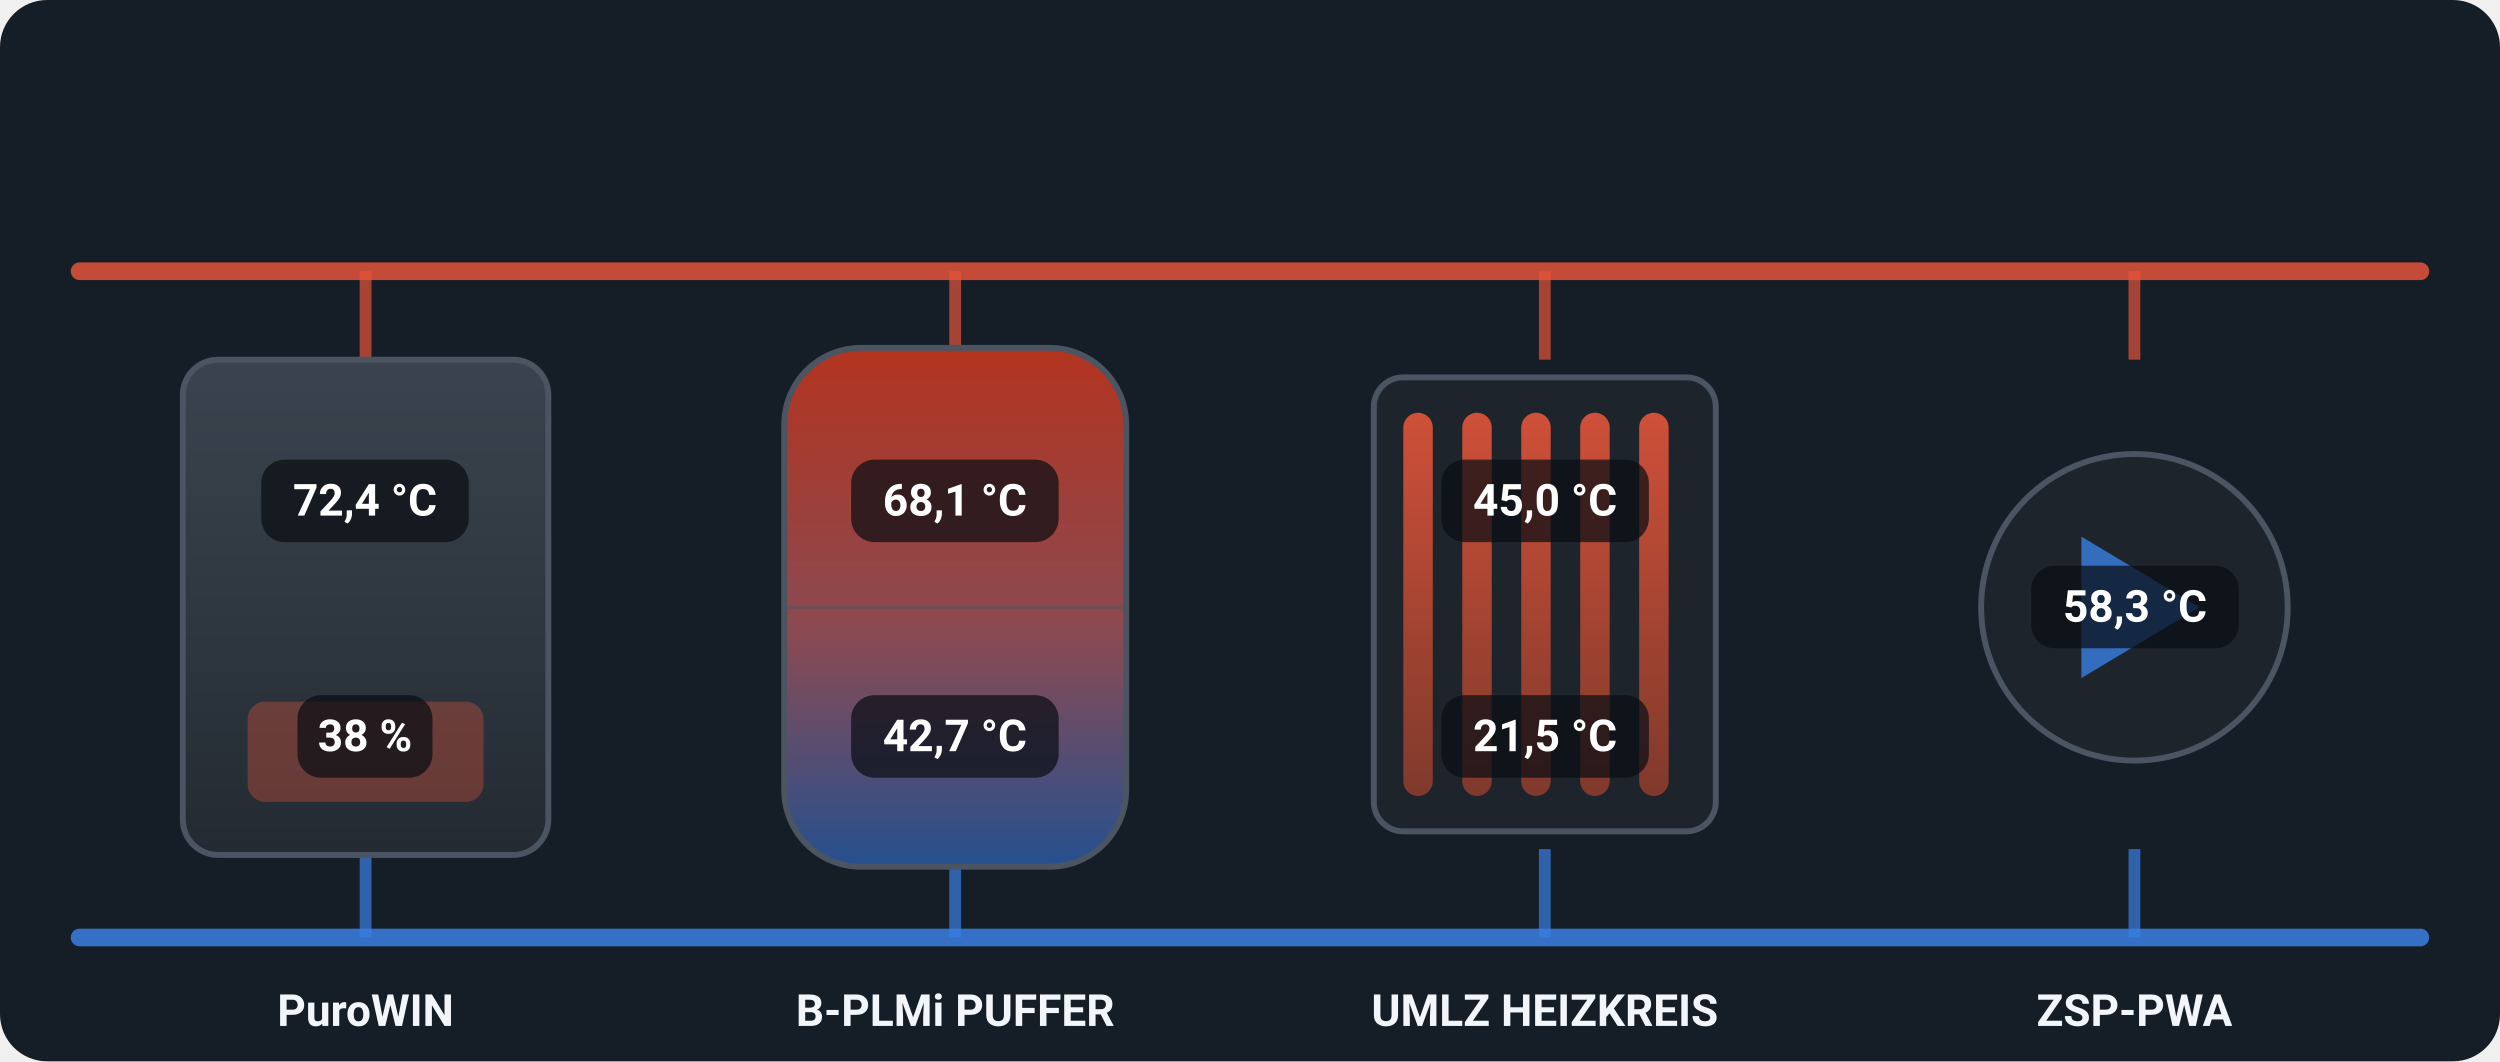
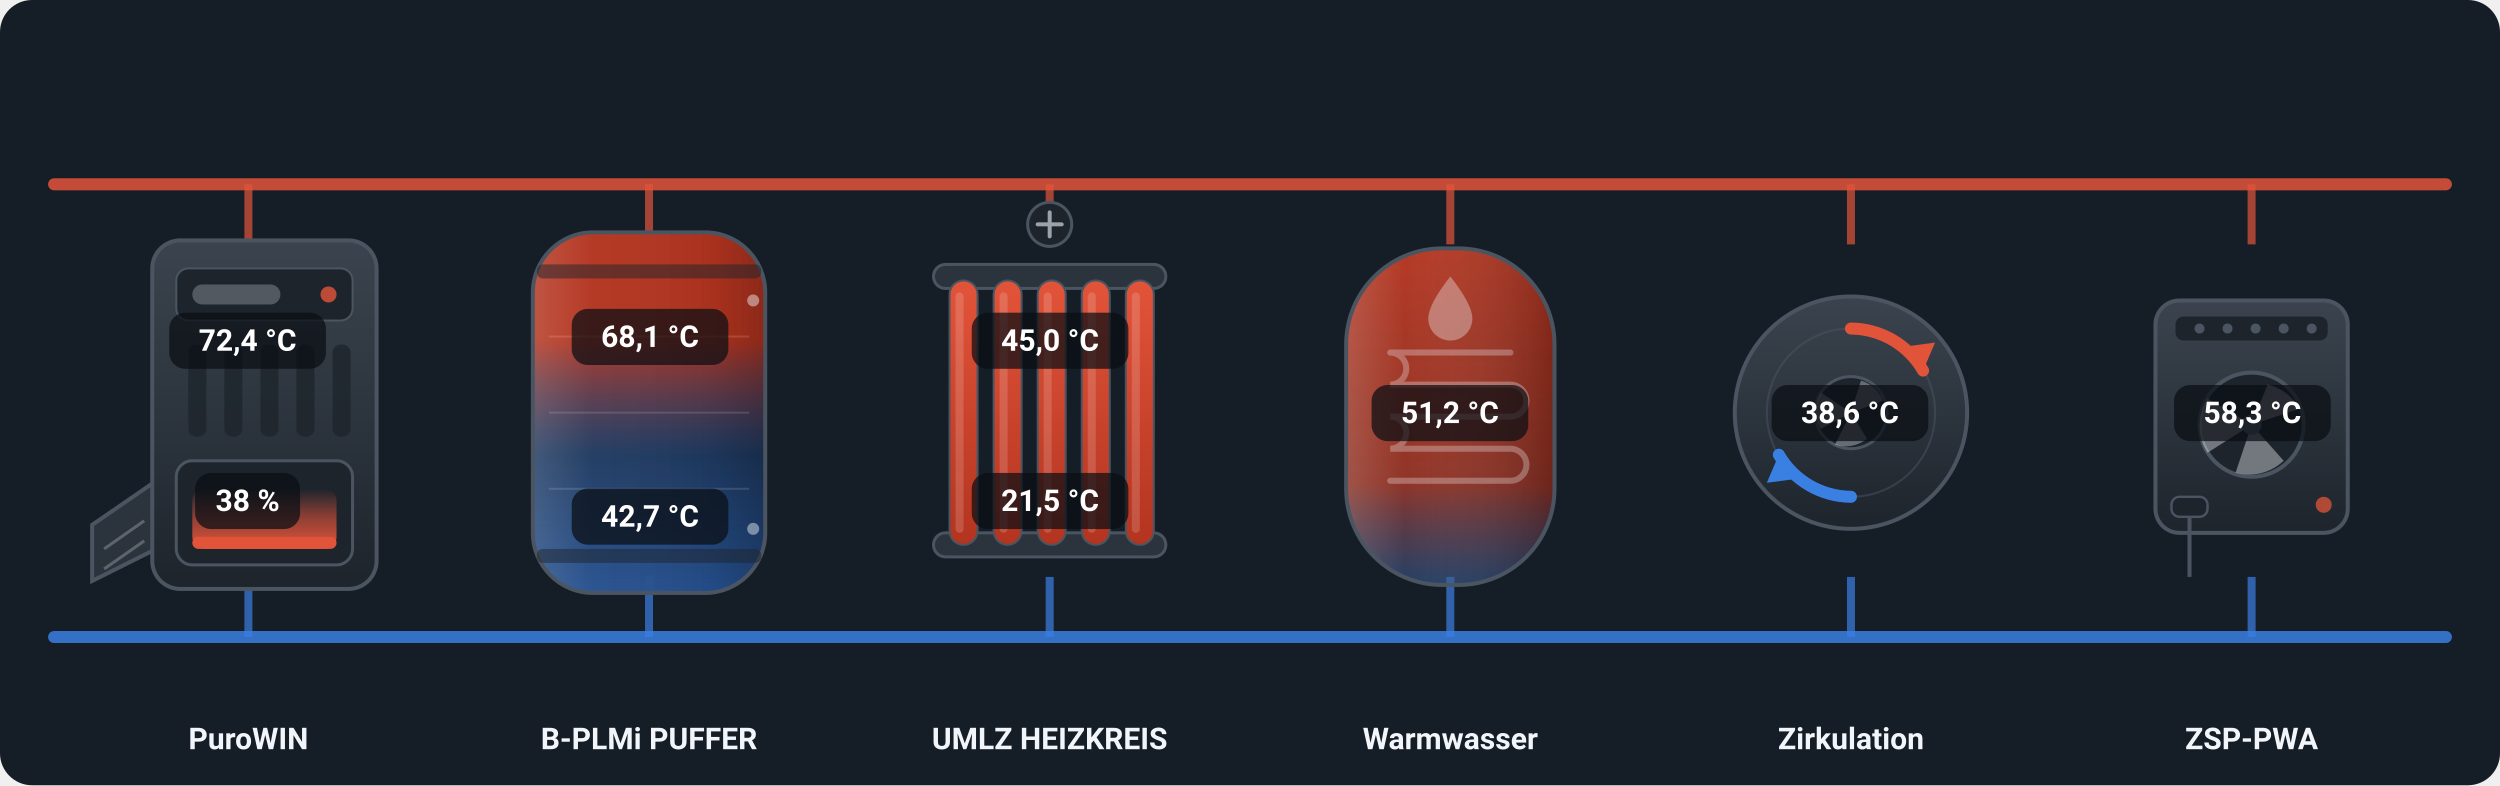
- <svg xmlns="http://www.w3.org/2000/svg" viewBox="0 0 848 360" width="848" height="360">
-   <defs>
-     <linearGradient id="schichtung" x1="0" y1="0" x2="0" y2="1">
-       <stop offset="0%" stop-color="#b3341f" />
-       <stop offset="55%" stop-color="#8a4a52" />
-       <stop offset="100%" stop-color="#25508f" />
-     </linearGradient>
-     <linearGradient id="kessel" x1="0" y1="0" x2="0" y2="1">
-       <stop offset="0%" stop-color="#3b444e" />
-       <stop offset="100%" stop-color="#232a32" />
-     </linearGradient>
-     <linearGradient id="warmwasser" x1="0" y1="0" x2="0" y2="1">
-       <stop offset="0%" stop-color="#b3341f" />
-       <stop offset="100%" stop-color="#6d3038" />
-     </linearGradient>
-     <linearGradient id="waerme" x1="0" y1="0" x2="0" y2="1">
-       <stop offset="0%" stop-color="#e2543a" />
-       <stop offset="100%" stop-color="#8a3b2c" />
-     </linearGradient>
-   </defs>
+ <svg xmlns="http://www.w3.org/2000/svg" viewBox="0 0 1248 392" width="1248" height="392">
  <rect width="100%" height="100%" rx="16" fill="#151d26" />
-   <rect x="24" y="89" width="800" height="6" rx="3" fill="#e2543a" opacity="0.85" />
-   <rect x="24" y="315" width="800" height="6" rx="3" fill="#3a7fe2" opacity="0.85" />
-   <rect x="122" y="92" width="4" height="30" fill="#e2543a" opacity="0.7" />
-   <rect x="122" y="288" width="4" height="30" fill="#3a7fe2" opacity="0.7" />
-   <rect x="62" y="122" width="124" height="168" rx="12" fill="url(#kessel)" stroke="#4a5561" stroke-width="2" />
-   <rect x="84" y="238" width="80" height="34" rx="6" fill="#e2543a" opacity="0.35" />
-   <text x="124" y="348" text-anchor="middle" fill="#f2f6fa" font-size="15" font-weight="600" font-family="system-ui, -apple-system, Roboto, sans-serif">PuroWIN</text>
-   <rect x="322" y="92" width="4" height="30" fill="#e2543a" opacity="0.7" />
-   <rect x="322" y="288" width="4" height="30" fill="#3a7fe2" opacity="0.7" />
-   <rect x="266" y="118" width="116" height="176" rx="26" fill="url(#schichtung)" stroke="#4a5561" stroke-width="2" />
-   <line x1="266" y1="206" x2="382" y2="206" stroke="#4a5561" stroke-width="1" opacity="0.5" />
-   <text x="324" y="348" text-anchor="middle" fill="#f2f6fa" font-size="15" font-weight="600" font-family="system-ui, -apple-system, Roboto, sans-serif">B-PLMi PUFFER</text>
-   <rect x="522" y="92" width="4" height="30" fill="#e2543a" opacity="0.7" />
-   <rect x="522" y="288" width="4" height="30" fill="#3a7fe2" opacity="0.7" />
-   <rect x="466" y="128" width="116" height="154" rx="10" fill="#1d242c" stroke="#4a5561" stroke-width="2" />
-   <rect x="476" y="140" width="10" height="130" rx="5" fill="url(#waerme)" opacity="0.9" />
-   <rect x="496" y="140" width="10" height="130" rx="5" fill="url(#waerme)" opacity="0.9" />
-   <rect x="516" y="140" width="10" height="130" rx="5" fill="url(#waerme)" opacity="0.9" />
-   <rect x="536" y="140" width="10" height="130" rx="5" fill="url(#waerme)" opacity="0.9" />
-   <rect x="556" y="140" width="10" height="130" rx="5" fill="url(#waerme)" opacity="0.9" />
-   <text x="524" y="348" text-anchor="middle" fill="#f2f6fa" font-size="15" font-weight="600" font-family="system-ui, -apple-system, Roboto, sans-serif">UMLZ HEIZKREIS</text>
-   <rect x="722" y="92" width="4" height="30" fill="#e2543a" opacity="0.7" />
-   <rect x="722" y="288" width="4" height="30" fill="#3a7fe2" opacity="0.7" />
-   <circle cx="724" cy="206" r="52" fill="#1d242c" stroke="#4a5561" stroke-width="2" />
-   <path d="M 706 182 L 746 206 L 706 230 Z" fill="#3a7fe2" opacity="0.8" />
-   <text x="724" y="348" text-anchor="middle" fill="#f2f6fa" font-size="15" font-weight="600" font-family="system-ui, -apple-system, Roboto, sans-serif">ZSP-PWA</text>
-   <rect x="88.6" y="155.9" width="70.4" height="28" rx="8" fill="#0a0e13" opacity="0.72" />
-   <text x="123.8" y="174.9" text-anchor="middle" fill="#ffffff" font-size="15" font-weight="600" font-family="system-ui, -apple-system, Roboto, sans-serif">72,4 °C</text>
-   <rect x="100.9" y="235.8" width="45.8" height="28" rx="8" fill="#0a0e13" opacity="0.72" />
-   <text x="123.8" y="254.8" text-anchor="middle" fill="#ffffff" font-size="15" font-weight="600" font-family="system-ui, -apple-system, Roboto, sans-serif">38 %</text>
-   <rect x="288.7" y="155.9" width="70.4" height="28" rx="8" fill="#0a0e13" opacity="0.72" />
-   <text x="323.9" y="174.9" text-anchor="middle" fill="#ffffff" font-size="15" font-weight="600" font-family="system-ui, -apple-system, Roboto, sans-serif">68,1 °C</text>
-   <rect x="288.7" y="235.8" width="70.4" height="28" rx="8" fill="#0a0e13" opacity="0.72" />
-   <text x="323.9" y="254.8" text-anchor="middle" fill="#ffffff" font-size="15" font-weight="600" font-family="system-ui, -apple-system, Roboto, sans-serif">42,7 °C</text>
-   <rect x="488.9" y="155.9" width="70.4" height="28" rx="8" fill="#0a0e13" opacity="0.72" />
-   <text x="524.1" y="174.9" text-anchor="middle" fill="#ffffff" font-size="15" font-weight="600" font-family="system-ui, -apple-system, Roboto, sans-serif">45,0 °C</text>
-   <rect x="488.9" y="235.8" width="70.4" height="28" rx="8" fill="#0a0e13" opacity="0.72" />
-   <text x="524.1" y="254.8" text-anchor="middle" fill="#ffffff" font-size="15" font-weight="600" font-family="system-ui, -apple-system, Roboto, sans-serif">21,5 °C</text>
-   <rect x="689.0" y="191.9" width="70.4" height="28" rx="8" fill="#0a0e13" opacity="0.72" />
-   <text x="724.2" y="210.9" text-anchor="middle" fill="#ffffff" font-size="15" font-weight="600" font-family="system-ui, -apple-system, Roboto, sans-serif">58,3 °C</text>
+   <rect x="24" y="89" width="1200" height="6" rx="3" fill="#e2543a" opacity="0.85" />
+   <rect x="24" y="315" width="1200" height="6" rx="3" fill="#3a7fe2" opacity="0.85" />
+   <g transform="translate(24,0)">
+     <rect x="98" y="92" width="4" height="30" fill="#e2543a" opacity="0.7" />
+     <rect x="98" y="288" width="4" height="30" fill="#3a7fe2" opacity="0.7" />
+     <defs>
+       <linearGradient id="t0-gehaeuse" x1="0" y1="0" x2="0" y2="1">
+         <stop offset="0%" stop-color="#3b444e" />
+         <stop offset="100%" stop-color="#1d242c" />
+       </linearGradient>
+       <linearGradient id="t0-glutbett" x1="0" y1="1" x2="0" y2="0">
+         <stop offset="0%" stop-color="#e2543a" />
+         <stop offset="55%" stop-color="#e2543a" stop-opacity="0.55" />
+         <stop offset="100%" stop-color="#e2543a" stop-opacity="0" />
+       </linearGradient>
+     </defs>
+     <g stroke="#4a5561" stroke-width="2" fill="#2b333c">
+       <path d="M 22 290 L 22 262 L 54 240 L 54 274 Z" />
+     </g>
+     <g stroke="#f2f6fa" stroke-width="1.5" opacity="0.25" fill="none">
+       <path d="M 28 284 L 48 270" />
+       <path d="M 28 274 L 48 260" />
+     </g>
+     <rect x="52" y="120" width="112" height="174" rx="14" fill="url(#t0-gehaeuse)" stroke="#4a5561" stroke-width="2" />
+     <rect x="64" y="134" width="88" height="26" rx="6" fill="#1d242c" stroke="#4a5561" stroke-width="1" />
+     <rect x="72" y="142" width="44" height="10" rx="5" fill="#f2f6fa" opacity="0.25" />
+     <circle cx="140" cy="147" r="4" fill="#e2543a" opacity="0.8" />
+     <g fill="#1d242c" opacity="0.8">
+       <rect x="70" y="172" width="9" height="46" rx="4" />
+       <rect x="88" y="172" width="9" height="46" rx="4" />
+       <rect x="106" y="172" width="9" height="46" rx="4" />
+       <rect x="124" y="172" width="9" height="46" rx="4" />
+       <rect x="142" y="172" width="9" height="46" rx="4" />
+     </g>
+     <rect x="64" y="230" width="88" height="52" rx="8" fill="#1d242c" stroke="#4a5561" stroke-width="1.5" />
+     <rect x="72" y="244" width="72" height="30" rx="6" fill="url(#t0-glutbett)" />
+     <rect x="72" y="268" width="72" height="6" rx="3" fill="#e2543a" />
+     <text x="100" y="374" text-anchor="middle" fill="#f2f6fa" font-size="15" font-weight="600" font-family="system-ui, -apple-system, Roboto, sans-serif">PuroWIN</text>
+   </g>
+   <g transform="translate(224,0)">
+     <rect x="98" y="92" width="4" height="30" fill="#e2543a" opacity="0.7" />
+     <rect x="98" y="288" width="4" height="30" fill="#3a7fe2" opacity="0.7" />
+     <defs>
+       <linearGradient id="t1-schichtung" x1="0" y1="0" x2="0" y2="1">
+         <stop offset="0%" stop-color="#b3341f" />
+         <stop offset="30%" stop-color="#b3341f" />
+         <stop offset="62%" stop-color="#25508f" stop-opacity="0.55" />
+         <stop offset="100%" stop-color="#25508f" />
+       </linearGradient>
+       <linearGradient id="t1-glanz" x1="0" y1="0" x2="1" y2="0">
+         <stop offset="0%" stop-color="#ffffff" stop-opacity="0.16" />
+         <stop offset="26%" stop-color="#ffffff" stop-opacity="0.03" />
+         <stop offset="78%" stop-color="#000000" stop-opacity="0.06" />
+         <stop offset="100%" stop-color="#000000" stop-opacity="0.22" />
+       </linearGradient>
+     </defs>
+     <rect x="42" y="116" width="116" height="180" rx="30" fill="url(#t1-schichtung)" />
+     <rect x="42" y="116" width="116" height="180" rx="30" fill="url(#t1-glanz)" />
+     <rect x="42" y="116" width="116" height="180" rx="30" fill="none" stroke="#4a5561" stroke-width="2" />
+     <g stroke="#ffffff" stroke-width="1" opacity="0.13">
+       <line x1="50" y1="168" x2="150" y2="168" />
+       <line x1="50" y1="206" x2="150" y2="206" />
+       <line x1="50" y1="244" x2="150" y2="244" />
+     </g>
+     <g fill="#1d242c" opacity="0.5">
+       <rect x="44" y="132" width="112" height="7" rx="3" />
+       <rect x="44" y="274" width="112" height="7" rx="3" />
+     </g>
+     <g fill="#f2f6fa" opacity="0.45">
+       <circle cx="152" cy="150" r="3" />
+       <circle cx="152" cy="264" r="3" />
+     </g>
+     <text x="100" y="374" text-anchor="middle" fill="#f2f6fa" font-size="15" font-weight="600" font-family="system-ui, -apple-system, Roboto, sans-serif">B-PLMi PUFFER</text>
+   </g>
+   <g transform="translate(424,0)">
+     <rect x="98" y="92" width="4" height="30" fill="#e2543a" opacity="0.7" />
+     <rect x="98" y="288" width="4" height="30" fill="#3a7fe2" opacity="0.7" />
+     <defs>
+       <linearGradient id="t2-waerme" x1="0" y1="0" x2="0" y2="1">
+         <stop offset="0%" stop-color="#e2543a" />
+         <stop offset="100%" stop-color="#b3341f" />
+       </linearGradient>
+     </defs>
+     <rect x="42" y="132" width="116" height="12" rx="6" fill="#2b333c" stroke="#4a5561" stroke-width="1.5" />
+     <rect x="42" y="266" width="116" height="12" rx="6" fill="#2b333c" stroke="#4a5561" stroke-width="1.5" />
+     <g fill="url(#t2-waerme)" stroke="#4a5561" stroke-width="1">
+       <rect x="50" y="140" width="14" height="132" rx="7" />
+       <rect x="72" y="140" width="14" height="132" rx="7" />
+       <rect x="94" y="140" width="14" height="132" rx="7" />
+       <rect x="116" y="140" width="14" height="132" rx="7" />
+       <rect x="138" y="140" width="14" height="132" rx="7" />
+     </g>
+     <g fill="#ffffff" opacity="0.16">
+       <rect x="53" y="146" width="4" height="120" rx="2" />
+       <rect x="75" y="146" width="4" height="120" rx="2" />
+       <rect x="97" y="146" width="4" height="120" rx="2" />
+       <rect x="119" y="146" width="4" height="120" rx="2" />
+       <rect x="141" y="146" width="4" height="120" rx="2" />
+     </g>
+     <circle cx="100" cy="112" r="11" fill="#1d242c" stroke="#4a5561" stroke-width="1.5" />
+     <path d="M 94 112 L 106 112 M 100 106 L 100 118" stroke="#f2f6fa" stroke-width="2" opacity="0.6" stroke-linecap="round" />
+     <text x="100" y="374" text-anchor="middle" fill="#f2f6fa" font-size="15" font-weight="600" font-family="system-ui, -apple-system, Roboto, sans-serif">UMLZ HEIZKREIS</text>
+   </g>
+   <g transform="translate(624,0)">
+     <rect x="98" y="92" width="4" height="30" fill="#e2543a" opacity="0.7" />
+     <rect x="98" y="288" width="4" height="30" fill="#3a7fe2" opacity="0.7" />
+     <defs>
+       <linearGradient id="t3-boiler" x1="0" y1="0" x2="0" y2="1">
+         <stop offset="0%" stop-color="#b3341f" />
+         <stop offset="70%" stop-color="#b3341f" stop-opacity="0.75" />
+         <stop offset="100%" stop-color="#25508f" stop-opacity="0.55" />
+       </linearGradient>
+       <linearGradient id="t3-glanz" x1="0" y1="0" x2="1" y2="0">
+         <stop offset="0%" stop-color="#ffffff" stop-opacity="0.18" />
+         <stop offset="28%" stop-color="#ffffff" stop-opacity="0.03" />
+         <stop offset="100%" stop-color="#000000" stop-opacity="0.22" />
+       </linearGradient>
+     </defs>
+     <rect x="48" y="124" width="104" height="168" rx="48" fill="url(#t3-boiler)" />
+     <rect x="48" y="124" width="104" height="168" rx="48" fill="url(#t3-glanz)" />
+     <rect x="48" y="124" width="104" height="168" rx="48" fill="none" stroke="#4a5561" stroke-width="2" />
+     <path d="M 70 176 h 60 M 70 176 a 8 8 0 0 1 0 16 h 60 a 8 8 0 0 1 0 16 h -60          a 8 8 0 0 1 0 16 h 60 a 8 8 0 0 1 0 16 h -60" fill="none" stroke="#f2f6fa" stroke-width="3" opacity="0.3" stroke-linecap="round" />
+     <path d="M 100 138 q 11 14 11 21 a 11 11 0 0 1 -22 0 q 0 -7 11 -21 Z" fill="#f2f6fa" opacity="0.35" />
+     <text x="100" y="374" text-anchor="middle" fill="#f2f6fa" font-size="15" font-weight="600" font-family="system-ui, -apple-system, Roboto, sans-serif">Warmwasser</text>
+   </g>
+   <g transform="translate(824,0)">
+     <rect x="98" y="92" width="4" height="30" fill="#e2543a" opacity="0.7" />
+     <rect x="98" y="288" width="4" height="30" fill="#3a7fe2" opacity="0.7" />
+     <defs>
+       <linearGradient id="t4-ring" x1="0" y1="0" x2="0" y2="1">
+         <stop offset="0%" stop-color="#3b444e" />
+         <stop offset="100%" stop-color="#1d242c" />
+       </linearGradient>
+     </defs>
+     <circle cx="100" cy="206" r="58" fill="url(#t4-ring)" stroke="#4a5561" stroke-width="2" />
+     <circle cx="100" cy="206" r="42" fill="none" stroke="#4a5561" stroke-width="1" opacity="0.5" />
+     <path d="M 100 164 a 42 42 0 0 1 36 21" fill="none" stroke="#e2543a" stroke-width="6" stroke-linecap="round" />
+     <path d="M 136 185 l 6 -14 l -15 2 Z" fill="#e2543a" />
+     <path d="M 100 248 a 42 42 0 0 1 -36 -21" fill="none" stroke="#3a7fe2" stroke-width="6" stroke-linecap="round" />
+     <path d="M 64 227 l -6 14 l 15 -2 Z" fill="#3a7fe2" />
+     <circle cx="100" cy="206" r="18" fill="#1d242c" stroke="#4a5561" stroke-width="1.5" />
+     <g fill="#f2f6fa" opacity="0.35">
+       <path d="M 100 206 L 116 200 A 17 17 0 0 0 105 190 Z" />
+       <path d="M 100 206 L 92 222 A 17 17 0 0 0 108 219 Z" />
+       <path d="M 100 206 L 85 196 A 17 17 0 0 0 85 214 Z" />
+     </g>
+     <text x="100" y="374" text-anchor="middle" fill="#f2f6fa" font-size="15" font-weight="600" font-family="system-ui, -apple-system, Roboto, sans-serif">Zirkulation</text>
+   </g>
+   <g transform="translate(1024,0)">
+     <rect x="98" y="92" width="4" height="30" fill="#e2543a" opacity="0.7" />
+     <rect x="98" y="288" width="4" height="30" fill="#3a7fe2" opacity="0.7" />
+     <defs>
+       <linearGradient id="t5-gehaeuse" x1="0" y1="0" x2="0" y2="1">
+         <stop offset="0%" stop-color="#3b444e" />
+         <stop offset="100%" stop-color="#1d242c" />
+       </linearGradient>
+     </defs>
+     <rect x="52" y="150" width="96" height="116" rx="12" fill="url(#t5-gehaeuse)" stroke="#4a5561" stroke-width="2" />
+     <g fill="#1d242c">
+       <rect x="62" y="158" width="76" height="12" rx="4" />
+     </g>
+     <g fill="#4a5561">
+       <circle cx="74" cy="164" r="2.5" />
+       <circle cx="88" cy="164" r="2.5" />
+       <circle cx="102" cy="164" r="2.5" />
+       <circle cx="116" cy="164" r="2.5" />
+       <circle cx="130" cy="164" r="2.5" />
+     </g>
+     <circle cx="100" cy="212" r="26" fill="#1d242c" stroke="#4a5561" stroke-width="2" />
+     <g fill="#f2f6fa" opacity="0.4">
+       <path d="M 100 212 L 124 204 A 25 25 0 0 0 108 192 Z" />
+       <path d="M 100 212 L 92 236 A 25 25 0 0 0 116 230 Z" />
+       <path d="M 100 212 L 78 199 A 25 25 0 0 0 78 226 Z" />
+     </g>
+     <circle cx="100" cy="212" r="5" fill="#4a5561" />
+     <circle cx="136" cy="252" r="4" fill="#e2543a" opacity="0.75" />
+     <rect x="60" y="248" width="18" height="10" rx="4" fill="#1d242c" stroke="#4a5561" stroke-width="1.2" />
+     <line x1="69" y1="258" x2="69" y2="288" stroke="#4a5561" stroke-width="2" />
+     <text x="100" y="374" text-anchor="middle" fill="#f2f6fa" font-size="15" font-weight="600" font-family="system-ui, -apple-system, Roboto, sans-serif">ZSP-PWA</text>
+   </g>
+   <rect x="84.5" y="156.1" width="78.2" height="28" rx="8" fill="#0a0e13" opacity="0.72" />
+   <text x="123.6" y="175.1" text-anchor="middle" fill="#ffffff" font-size="15" font-weight="600" font-family="system-ui, -apple-system, Roboto, sans-serif">72,4 °C</text>
+   <rect x="97.4" y="236.1" width="52.4" height="28" rx="8" fill="#0a0e13" opacity="0.72" />
+   <text x="123.6" y="255.1" text-anchor="middle" fill="#ffffff" font-size="15" font-weight="600" font-family="system-ui, -apple-system, Roboto, sans-serif">38 %</text>
+   <rect x="285.4" y="154.2" width="78.2" height="28" rx="8" fill="#0a0e13" opacity="0.72" />
+   <text x="324.5" y="173.2" text-anchor="middle" fill="#ffffff" font-size="15" font-weight="600" font-family="system-ui, -apple-system, Roboto, sans-serif">68,1 °C</text>
+   <rect x="285.4" y="243.9" width="78.2" height="28" rx="8" fill="#0a0e13" opacity="0.72" />
+   <text x="324.5" y="262.9" text-anchor="middle" fill="#ffffff" font-size="15" font-weight="600" font-family="system-ui, -apple-system, Roboto, sans-serif">42,7 °C</text>
+   <rect x="485.1" y="156.1" width="78.2" height="28" rx="8" fill="#0a0e13" opacity="0.72" />
+   <text x="524.2" y="175.1" text-anchor="middle" fill="#ffffff" font-size="15" font-weight="600" font-family="system-ui, -apple-system, Roboto, sans-serif">45,0 °C</text>
+   <rect x="485.1" y="236.1" width="78.2" height="28" rx="8" fill="#0a0e13" opacity="0.72" />
+   <text x="524.2" y="255.1" text-anchor="middle" fill="#ffffff" font-size="15" font-weight="600" font-family="system-ui, -apple-system, Roboto, sans-serif">21,5 °C</text>
+   <rect x="684.7" y="192.2" width="78.2" height="28" rx="8" fill="#0a0e13" opacity="0.72" />
+   <text x="723.8" y="211.2" text-anchor="middle" fill="#ffffff" font-size="15" font-weight="600" font-family="system-ui, -apple-system, Roboto, sans-serif">51,2 °C</text>
+   <rect x="884.4" y="192.2" width="78.2" height="28" rx="8" fill="#0a0e13" opacity="0.72" />
+   <text x="923.5" y="211.2" text-anchor="middle" fill="#ffffff" font-size="15" font-weight="600" font-family="system-ui, -apple-system, Roboto, sans-serif">38,6 °C</text>
+   <rect x="1085.3" y="192.2" width="78.2" height="28" rx="8" fill="#0a0e13" opacity="0.72" />
+   <text x="1124.4" y="211.2" text-anchor="middle" fill="#ffffff" font-size="15" font-weight="600" font-family="system-ui, -apple-system, Roboto, sans-serif">58,3 °C</text>
</svg>
